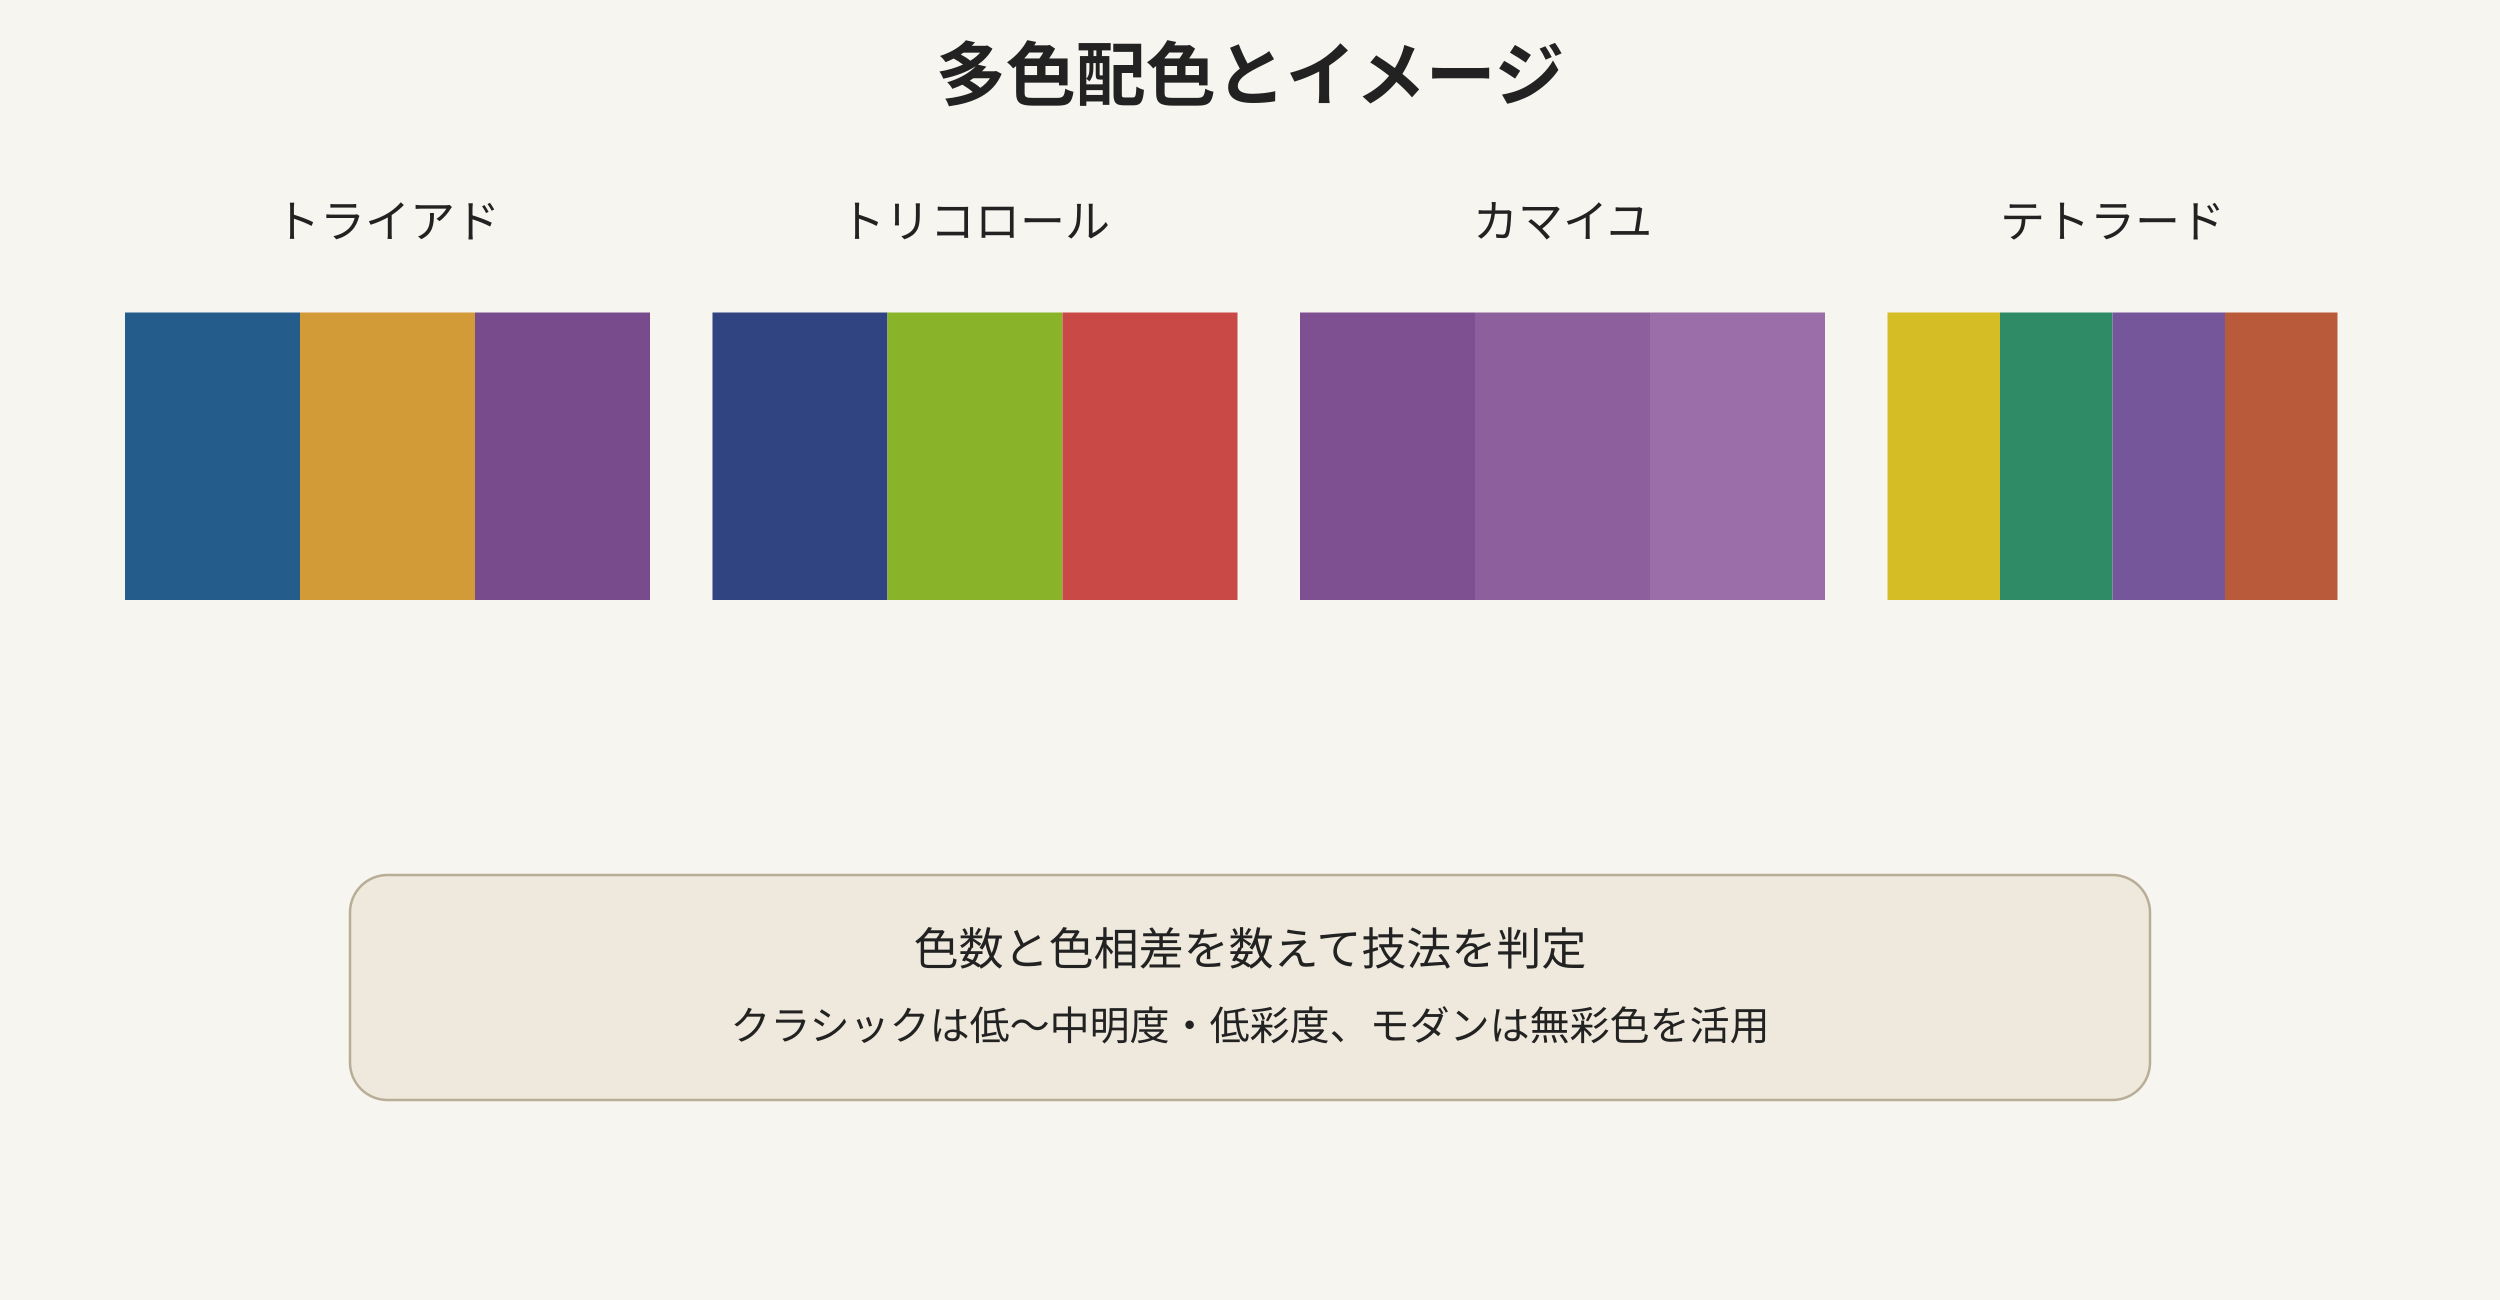
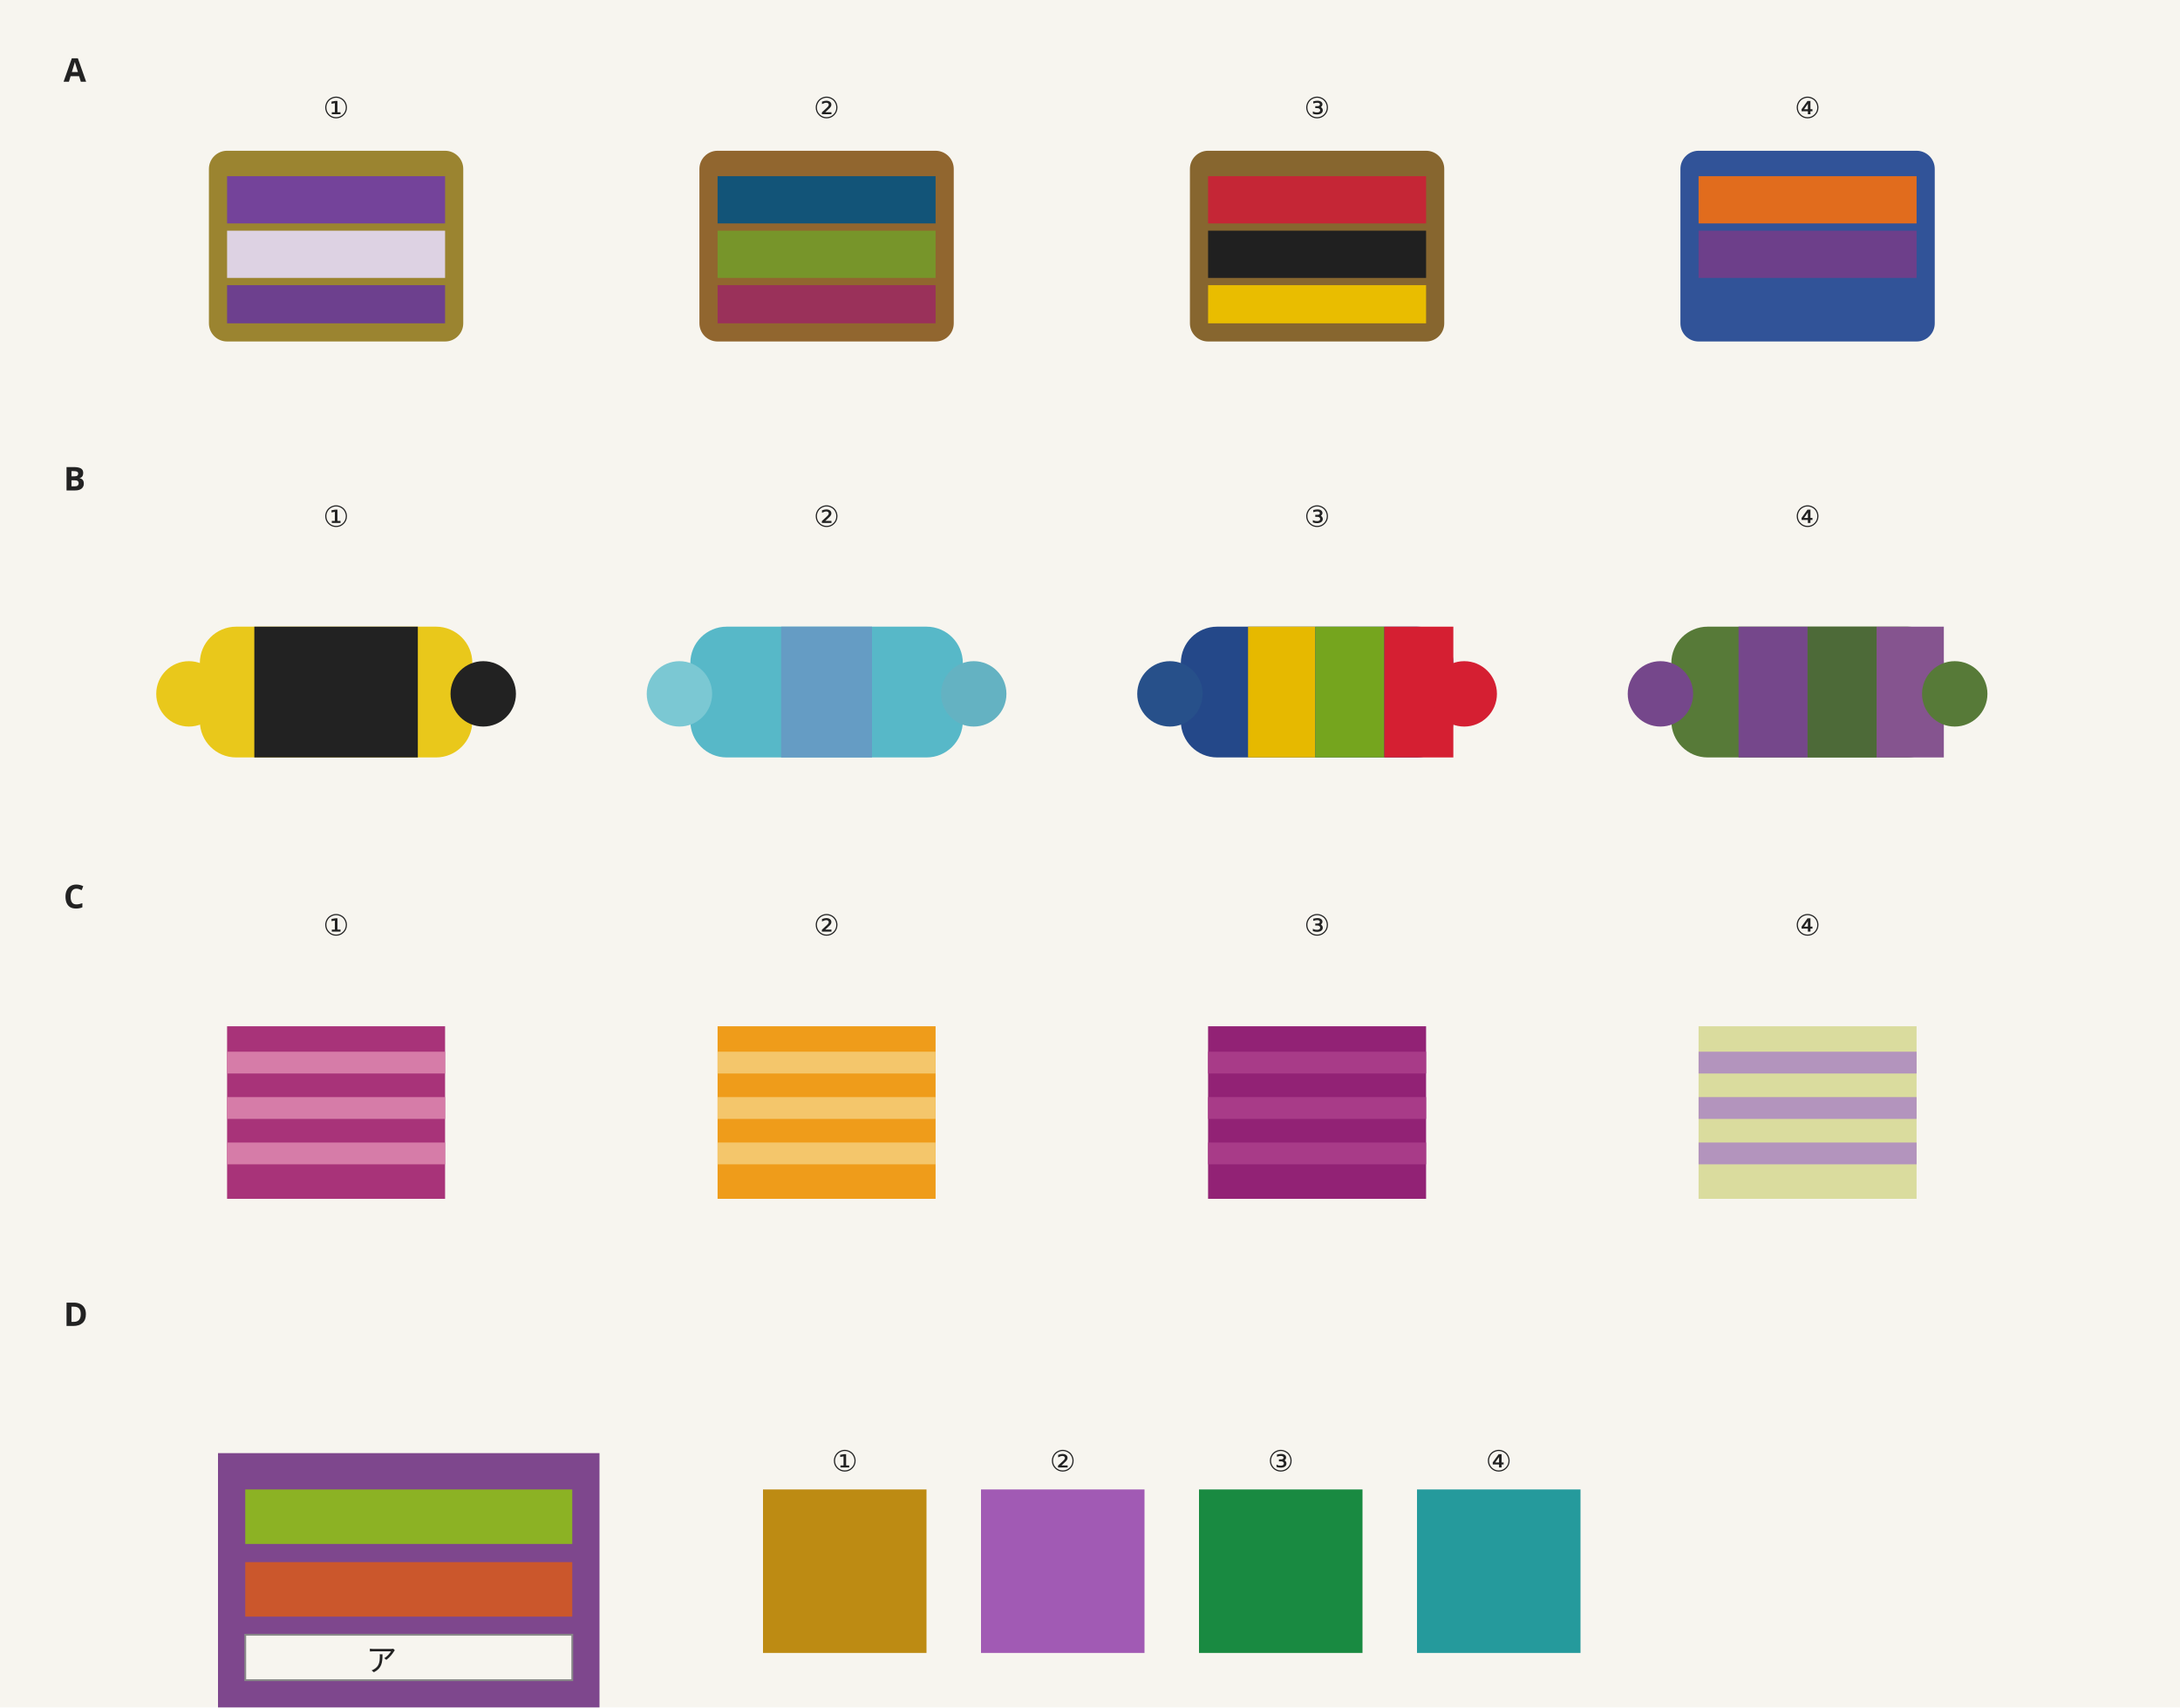
- <svg xmlns="http://www.w3.org/2000/svg" viewBox="0 0 1000 520" role="img" aria-label="多色配色技法を再構成した学習用図版">
-   <rect width="1000" height="520" fill="#f7f5ef" />
-   <g font-family="sans-serif" fill="#222">
-     <text x="500" y="40" text-anchor="middle" font-size="28" font-weight="700">多色配色とイメージ</text>
-     <g transform="translate(50 95)">
-       <text x="105" text-anchor="middle" font-size="18">トライアド</text>
-       <rect y="30" width="70" height="115" fill="#245d8b" />
-       <rect x="70" y="30" width="70" height="115" fill="#d39b38" />
-       <rect x="140" y="30" width="70" height="115" fill="#784b8d" />
+ <svg xmlns="http://www.w3.org/2000/svg" viewBox="0 0 1200 940" role="img" aria-label="2026年度夏期 問題8の学習用再構成図版">
+   <rect width="1200" height="940" fill="#f7f5ef" />
+   <g font-family="sans-serif" fill="#222" font-size="18">
+     <text x="35" y="45" font-weight="700">A</text>
+     <text x="35" y="270" font-weight="700">B</text>
+     <text x="35" y="500" font-weight="700">C</text>
+     <text x="35" y="730" font-weight="700">D</text>
+   </g>
+   <g font-family="sans-serif" fill="#222" font-size="16" text-anchor="middle">
+     <g transform="translate(80 65)">
+       <text x="105" y="0">①</text>
+       <rect x="35" y="18" width="140" height="105" rx="10" fill="#9b8430" />
+       <rect x="45" y="32" width="120" height="26" fill="#74439a" />
+       <rect x="45" y="62" width="120" height="26" fill="#ddd2e3" />
+       <rect x="45" y="92" width="120" height="21" fill="#6d408e" />
    </g>
-     <g transform="translate(285 95)">
-       <text x="105" text-anchor="middle" font-size="18">トリコロール</text>
-       <rect y="30" width="70" height="115" fill="#2f4480" />
-       <rect x="70" y="30" width="70" height="115" fill="#89b42a" />
-       <rect x="140" y="30" width="70" height="115" fill="#c84946" />
+     <g transform="translate(350 65)">
+       <text x="105" y="0">②</text>
+       <rect x="35" y="18" width="140" height="105" rx="10" fill="#91662f" />
+       <rect x="45" y="32" width="120" height="26" fill="#125478" />
+       <rect x="45" y="62" width="120" height="26" fill="#77952a" />
+       <rect x="45" y="92" width="120" height="21" fill="#9a315a" />
    </g>
-     <g transform="translate(520 95)">
-       <text x="105" text-anchor="middle" font-size="18">カマイユ</text>
-       <rect y="30" width="70" height="115" fill="#7e4f91" />
-       <rect x="70" y="30" width="70" height="115" fill="#8d5f9c" />
-       <rect x="140" y="30" width="70" height="115" fill="#9b6eaa" />
+     <g transform="translate(620 65)">
+       <text x="105" y="0">③</text>
+       <rect x="35" y="18" width="140" height="105" rx="10" fill="#87662f" />
+       <rect x="45" y="32" width="120" height="26" fill="#c52636" />
+       <rect x="45" y="62" width="120" height="26" fill="#202020" />
+       <rect x="45" y="92" width="120" height="21" fill="#e9bd00" />
    </g>
-     <g transform="translate(755 95)">
-       <text x="90" text-anchor="middle" font-size="18">テトラード</text>
-       <rect y="30" width="45" height="115" fill="#d5bd25" />
-       <rect x="45" y="30" width="45" height="115" fill="#2f8b66" />
-       <rect x="90" y="30" width="45" height="115" fill="#75569b" />
-       <rect x="135" y="30" width="45" height="115" fill="#b95b3a" />
+     <g transform="translate(890 65)">
+       <text x="105" y="0">④</text>
+       <rect x="35" y="18" width="140" height="105" rx="10" fill="#315398" />
+       <rect x="45" y="32" width="120" height="26" fill="#e16c1d" />
+       <rect x="45" y="62" width="120" height="26" fill="#6d3f8a" />
+       <rect x="45" y="92" width="120" height="21" fill="#315398" />
    </g>
-     <g transform="translate(140 350)">
-       <rect width="720" height="90" rx="15" fill="#eee9dc" stroke="#b8ad97" />
-       <text x="360" y="36" text-anchor="middle" font-size="18">色数と色相差を数えて技法を判定</text>
-       <text x="360" y="66" text-anchor="middle" font-size="16">クラシックは低〜中明度・低彩度、モダンは無彩色を活用</text>
+     <g transform="translate(80 290)">
+       <text x="105" y="0">①</text>
+       <rect x="30" y="55" width="150" height="72" rx="20" fill="#e9c81b" />
+       <rect x="60" y="55" width="90" height="72" fill="#222" />
+       <circle cx="24" cy="92" r="18" fill="#e9c81b" />
+       <circle cx="186" cy="92" r="18" fill="#222" />
+     </g>
+     <g transform="translate(350 290)">
+       <text x="105" y="0">②</text>
+       <rect x="30" y="55" width="150" height="72" rx="20" fill="#57b8c8" />
+       <rect x="80" y="55" width="50" height="72" fill="#659cc4" />
+       <circle cx="24" cy="92" r="18" fill="#7bc8d3" />
+       <circle cx="186" cy="92" r="18" fill="#64b2c2" />
+     </g>
+     <g transform="translate(620 290)">
+       <text x="105" y="0">③</text>
+       <rect x="30" y="55" width="150" height="72" rx="20" fill="#244889" />
+       <rect x="67" y="55" width="37" height="72" fill="#e6b900" />
+       <rect x="104" y="55" width="38" height="72" fill="#75a51e" />
+       <rect x="142" y="55" width="38" height="72" fill="#d51f32" />
+       <circle cx="24" cy="92" r="18" fill="#27508a" />
+       <circle cx="186" cy="92" r="18" fill="#d51f32" />
+     </g>
+     <g transform="translate(890 290)">
+       <text x="105" y="0">④</text>
+       <rect x="30" y="55" width="150" height="72" rx="20" fill="#577a38" />
+       <rect x="67" y="55" width="38" height="72" fill="#75478b" />
+       <rect x="105" y="55" width="38" height="72" fill="#4d6a38" />
+       <rect x="143" y="55" width="37" height="72" fill="#85548f" />
+       <circle cx="24" cy="92" r="18" fill="#75478b" />
+       <circle cx="186" cy="92" r="18" fill="#577a38" />
+     </g>
+     <g transform="translate(80 515)">
+       <text x="105" y="0">①</text>
+       <path d="M45 50H165V145H45Z" fill="#a83379" />
+       <path d="M45 70H165M45 95H165M45 120H165" stroke="#d67ca8" stroke-width="12" />
+     </g>
+     <g transform="translate(350 515)">
+       <text x="105" y="0">②</text>
+       <path d="M45 50H165V145H45Z" fill="#ef9c1a" />
+       <path d="M45 70H165M45 95H165M45 120H165" stroke="#f4c66b" stroke-width="12" />
+     </g>
+     <g transform="translate(620 515)">
+       <text x="105" y="0">③</text>
+       <path d="M45 50H165V145H45Z" fill="#922275" />
+       <path d="M45 70H165M45 95H165M45 120H165" stroke="#a83b88" stroke-width="12" />
+     </g>
+     <g transform="translate(890 515)">
+       <text x="105" y="0">④</text>
+       <path d="M45 50H165V145H45Z" fill="#dadc9e" />
+       <path d="M45 70H165M45 95H165M45 120H165" stroke="#b394bd" stroke-width="12" />
+     </g>
+   </g>
+   <g transform="translate(120 755)" font-family="sans-serif" fill="#222">
+     <path d="M0 45H210V185H0Z" fill="#7e478d" />
+     <path d="M15 65H195V95H15Z" fill="#8cb224" />
+     <path d="M15 105H195V135H15Z" fill="#cb572c" />
+     <rect x="15" y="145" width="180" height="25" fill="#f7f5ef" stroke="#888" />
+     <text x="90" y="165" text-anchor="middle" font-size="17">ア</text>
+     <g transform="translate(300 65)" font-size="16" text-anchor="middle">
+       <text x="45" y="-10">①</text>
+       <rect width="90" height="90" fill="#bd8b13" />
+       <text x="165" y="-10">②</text>
+       <rect x="120" width="90" height="90" fill="#a15ab4" />
+       <text x="285" y="-10">③</text>
+       <rect x="240" width="90" height="90" fill="#198a41" />
+       <text x="405" y="-10">④</text>
+       <rect x="360" width="90" height="90" fill="#259a9c" />
    </g>
  </g>
</svg>
